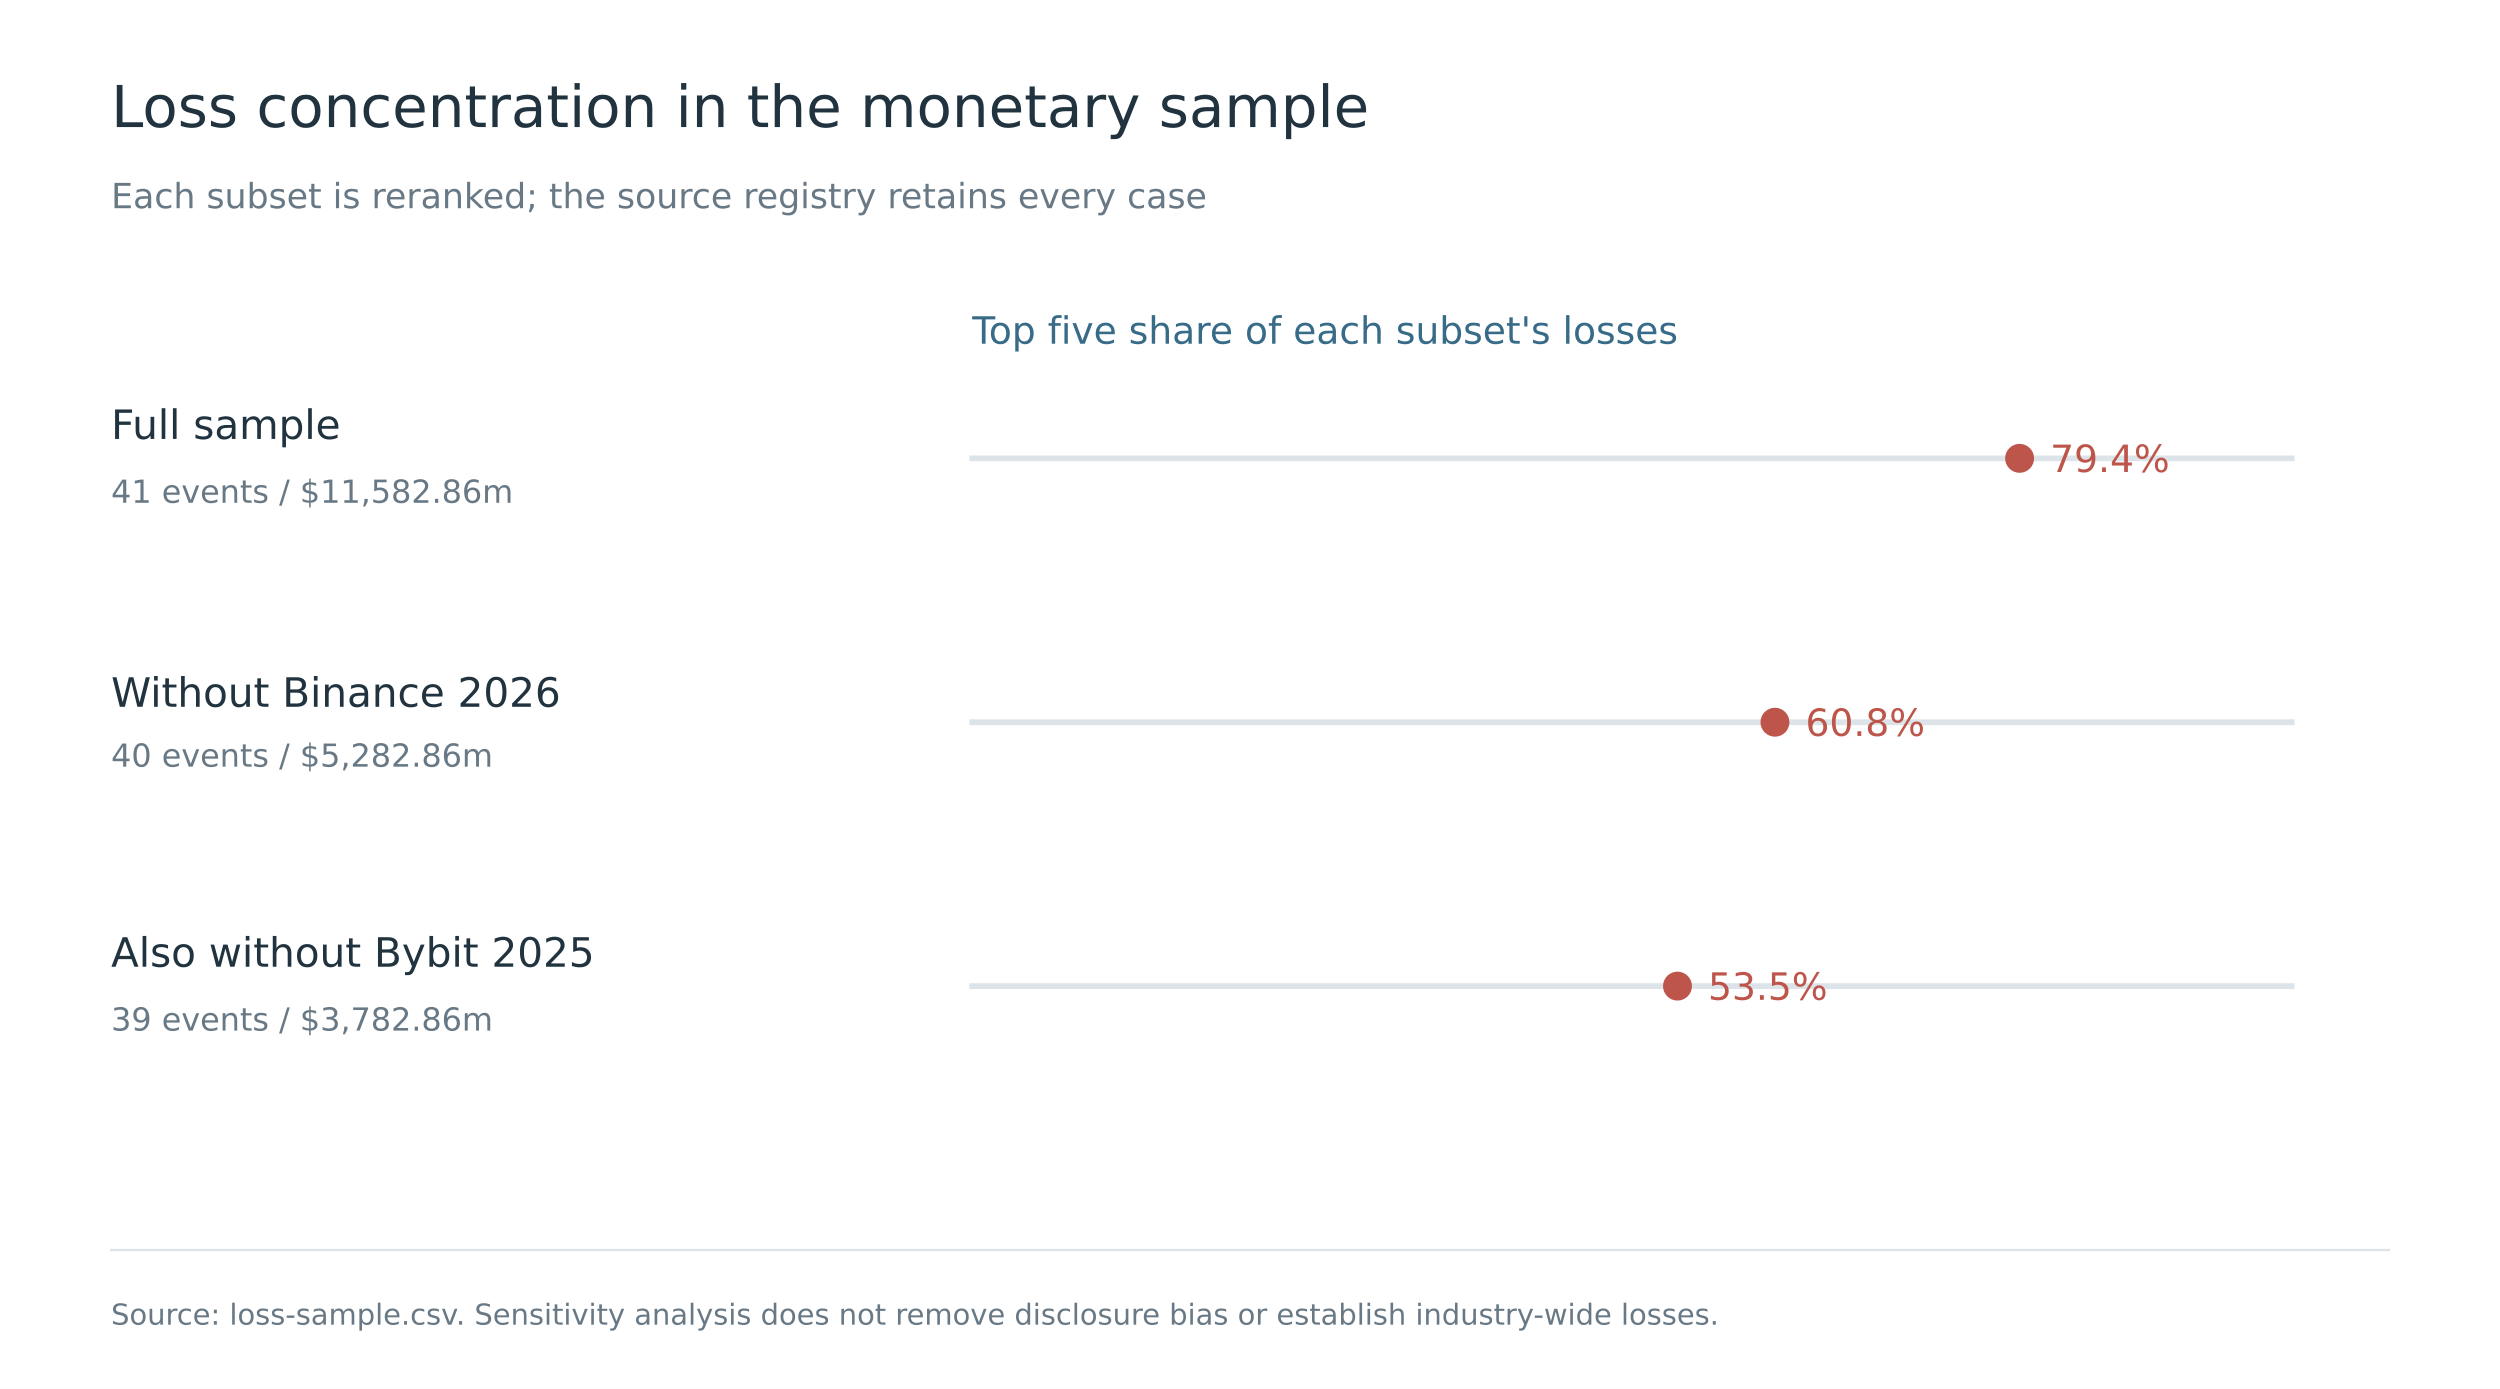
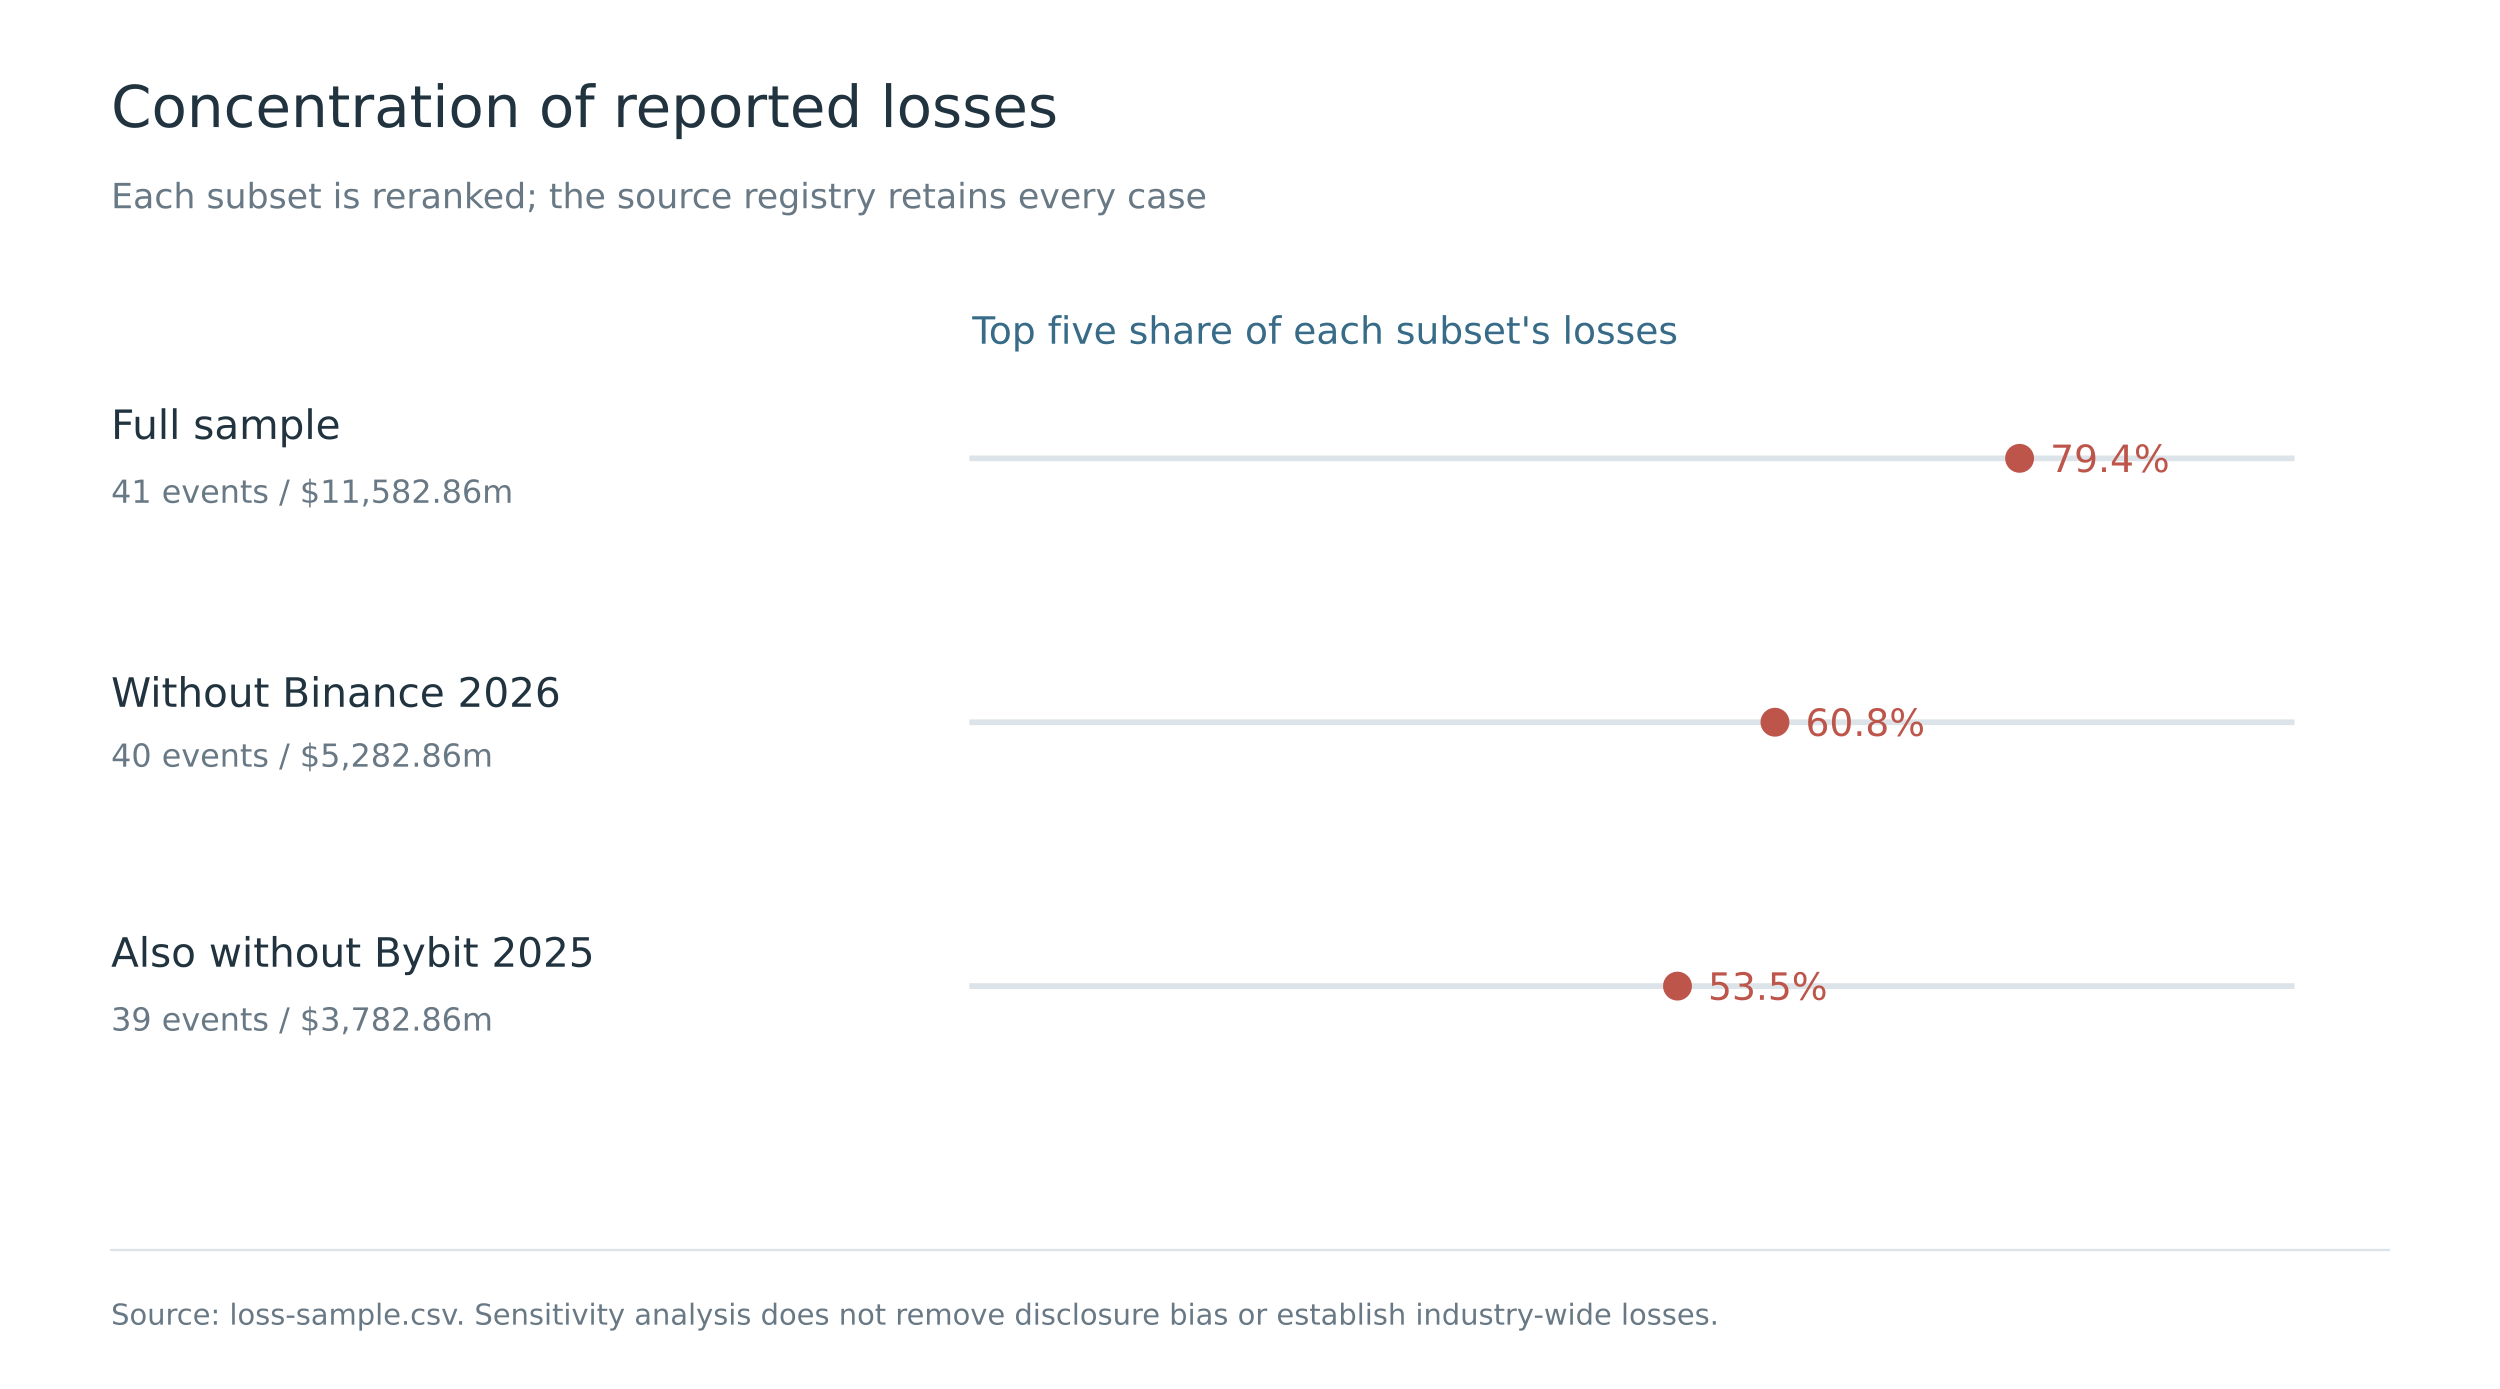
<svg xmlns="http://www.w3.org/2000/svg" xmlns:xlink="http://www.w3.org/1999/xlink" width="864pt" height="480pt" viewBox="0 0 864 480" version="1.1">
  <defs>
    <style type="text/css">*{stroke-linejoin: round; stroke-linecap: butt}</style>
  </defs>
  <g id="figure_1">
    <g id="patch_1">
      <path d="M 0 480 L 864 480 L 864 0 L 0 0 z " style="fill: #ffffff" />
    </g>
    <g id="axes_1">
      <g id="line2d_1">
-         <path d="M 336 158.4 L 792 158.4 " clip-path="url(#pc39a7d3a11)" style="fill: none; stroke: #dce4e9; stroke-width: 2; stroke-linecap: square" />
+         <path d="M 336 158.4 L 792 158.4 " clip-path="url(#p979d7a27f3)" style="fill: none; stroke: #dce4e9; stroke-width: 2; stroke-linecap: square" />
      </g>
      <g id="line2d_2">
        <defs>
-           <path id="m4bf4561e5c" d="M 0 4.5 C 1.193 4.5 2.338 4.026 3.182 3.182 C 4.026 2.338 4.5 1.193 4.5 0 C 4.5 -1.193 4.026 -2.338 3.182 -3.182 C 2.338 -4.026 1.193 -4.5 0 -4.5 C -1.193 -4.5 -2.338 -4.026 -3.182 -3.182 C -4.026 -2.338 -4.5 -1.193 -4.5 0 C -4.5 1.193 -4.026 2.338 -3.182 3.182 C -2.338 4.026 -1.193 4.5 0 4.5 z " style="stroke: #bd554a" />
+           <path id="mfd5eb1f62c" d="M 0 4.5 C 1.193 4.5 2.338 4.026 3.182 3.182 C 4.026 2.338 4.5 1.193 4.5 0 C 4.5 -1.193 4.026 -2.338 3.182 -3.182 C 2.338 -4.026 1.193 -4.5 0 -4.5 C -1.193 -4.5 -2.338 -4.026 -3.182 -3.182 C -4.026 -2.338 -4.5 -1.193 -4.5 0 C -4.5 1.193 -4.026 2.338 -3.182 3.182 C -2.338 4.026 -1.193 4.5 0 4.5 z " style="stroke: #bd554a" />
        </defs>
-         <g clip-path="url(#pc39a7d3a11)">
-           <use xlink:href="#m4bf4561e5c" x="697.974" y="158.4" style="fill: #bd554a; stroke: #bd554a" />
+         <g clip-path="url(#p979d7a27f3)">
+           <use xlink:href="#mfd5eb1f62c" x="697.974" y="158.4" style="fill: #bd554a; stroke: #bd554a" />
        </g>
      </g>
      <g id="line2d_3">
-         <path d="M 336 249.6 L 792 249.6 " clip-path="url(#pc39a7d3a11)" style="fill: none; stroke: #dce4e9; stroke-width: 2; stroke-linecap: square" />
+         <path d="M 336 249.6 L 792 249.6 " clip-path="url(#p979d7a27f3)" style="fill: none; stroke: #dce4e9; stroke-width: 2; stroke-linecap: square" />
      </g>
      <g id="line2d_4">
-         <g clip-path="url(#pc39a7d3a11)">
-           <use xlink:href="#m4bf4561e5c" x="613.422" y="249.6" style="fill: #bd554a; stroke: #bd554a" />
+         <g clip-path="url(#p979d7a27f3)">
+           <use xlink:href="#mfd5eb1f62c" x="613.422" y="249.6" style="fill: #bd554a; stroke: #bd554a" />
        </g>
      </g>
      <g id="line2d_5">
-         <path d="M 336 340.8 L 792 340.8 " clip-path="url(#pc39a7d3a11)" style="fill: none; stroke: #dce4e9; stroke-width: 2; stroke-linecap: square" />
+         <path d="M 336 340.8 L 792 340.8 " clip-path="url(#p979d7a27f3)" style="fill: none; stroke: #dce4e9; stroke-width: 2; stroke-linecap: square" />
      </g>
      <g id="line2d_6">
-         <g clip-path="url(#pc39a7d3a11)">
-           <use xlink:href="#m4bf4561e5c" x="579.739" y="340.8" style="fill: #bd554a; stroke: #bd554a" />
+         <g clip-path="url(#p979d7a27f3)">
+           <use xlink:href="#mfd5eb1f62c" x="579.739" y="340.8" style="fill: #bd554a; stroke: #bd554a" />
        </g>
      </g>
      <g id="line2d_7">
-         <path d="M 38.4 432 L 825.6 432 " clip-path="url(#pc39a7d3a11)" style="fill: none; stroke: #dce4e9; stroke-width: 0.8; stroke-linecap: square" />
+         <path d="M 38.4 432 L 825.6 432 " clip-path="url(#p979d7a27f3)" style="fill: none; stroke: #dce4e9; stroke-width: 0.8; stroke-linecap: square" />
      </g>
      <g id="text_1">
-         <text style="font-size: 20px; font-family: 'DejaVu Sans'; text-anchor: start; fill: #20333f" x="38.4" y="43.919" transform="rotate(-0 38.4 43.91875)">Loss concentration in the monetary sample</text>
+         <text style="font-size: 20px; font-family: 'DejaVu Sans'; text-anchor: start; fill: #20333f" x="38.4" y="43.919" transform="rotate(-0 38.4 43.91875)">Concentration of reported losses</text>
      </g>
      <g id="text_2">
        <text style="font-size: 12px; font-family: 'DejaVu Sans'; text-anchor: start; fill: #687985" x="38.4" y="71.951" transform="rotate(-0 38.4 71.95125)">Each subset is reranked; the source registry retains every case</text>
      </g>
      <g id="text_3">
        <text style="font-size: 14px; font-family: 'DejaVu Sans'; text-anchor: start; fill: #20333f" x="38.4" y="151.703" transform="rotate(-0 38.4 151.7031)">Full sample</text>
      </g>
      <g id="text_4">
        <text style="font-size: 11px; font-family: 'DejaVu Sans'; text-anchor: start; fill: #687985" x="38.4" y="173.77" transform="rotate(-0 38.4 173.7705)">41 events / $11,582.86m</text>
      </g>
      <g id="text_5">
        <text style="font-size: 13px; font-family: 'DejaVu Sans'; text-anchor: start; fill: #bd554a" x="708.534" y="163.132" transform="rotate(-0 708.5338 163.1318)">79.4%</text>
      </g>
      <g id="text_6">
        <text style="font-size: 14px; font-family: 'DejaVu Sans'; text-anchor: start; fill: #20333f" x="38.4" y="244.259" transform="rotate(-0 38.4 244.2594)">Without Binance 2026</text>
      </g>
      <g id="text_7">
        <text style="font-size: 11px; font-family: 'DejaVu Sans'; text-anchor: start; fill: #687985" x="38.4" y="264.97" transform="rotate(-0 38.4 264.9705)">40 events / $5,282.86m</text>
      </g>
      <g id="text_8">
        <text style="font-size: 13px; font-family: 'DejaVu Sans'; text-anchor: start; fill: #bd554a" x="623.982" y="254.332" transform="rotate(-0 623.9825 254.3318)">60.8%</text>
      </g>
      <g id="text_9">
        <text style="font-size: 14px; font-family: 'DejaVu Sans'; text-anchor: start; fill: #20333f" x="38.4" y="334.103" transform="rotate(-0 38.4 334.1031)">Also without Bybit 2025</text>
      </g>
      <g id="text_10">
        <text style="font-size: 11px; font-family: 'DejaVu Sans'; text-anchor: start; fill: #687985" x="38.4" y="356.17" transform="rotate(-0 38.4 356.1705)">39 events / $3,782.86m</text>
      </g>
      <g id="text_11">
        <text style="font-size: 13px; font-family: 'DejaVu Sans'; text-anchor: start; fill: #bd554a" x="590.299" y="345.532" transform="rotate(-0 590.2994 345.5318)">53.5%</text>
      </g>
      <g id="text_12">
        <text style="font-size: 13px; font-family: 'DejaVu Sans'; text-anchor: start; fill: #376b88" x="336" y="118.787" transform="rotate(-0 336 118.7872)">Top five share of each subset's losses</text>
      </g>
      <g id="text_13">
        <text style="font-size: 10px; font-family: 'DejaVu Sans'; text-anchor: start; fill: #687985" x="38.4" y="457.799" transform="rotate(-0 38.4 457.7994)">Source: loss-sample.csv. Sensitivity analysis does not remove disclosure bias or establish industry-wide losses.</text>
      </g>
    </g>
  </g>
  <defs>
-     <clipPath id="pc39a7d3a11">
+     <clipPath id="p979d7a27f3">
      <rect x="0" y="0" width="864" height="480" />
    </clipPath>
  </defs>
</svg>
